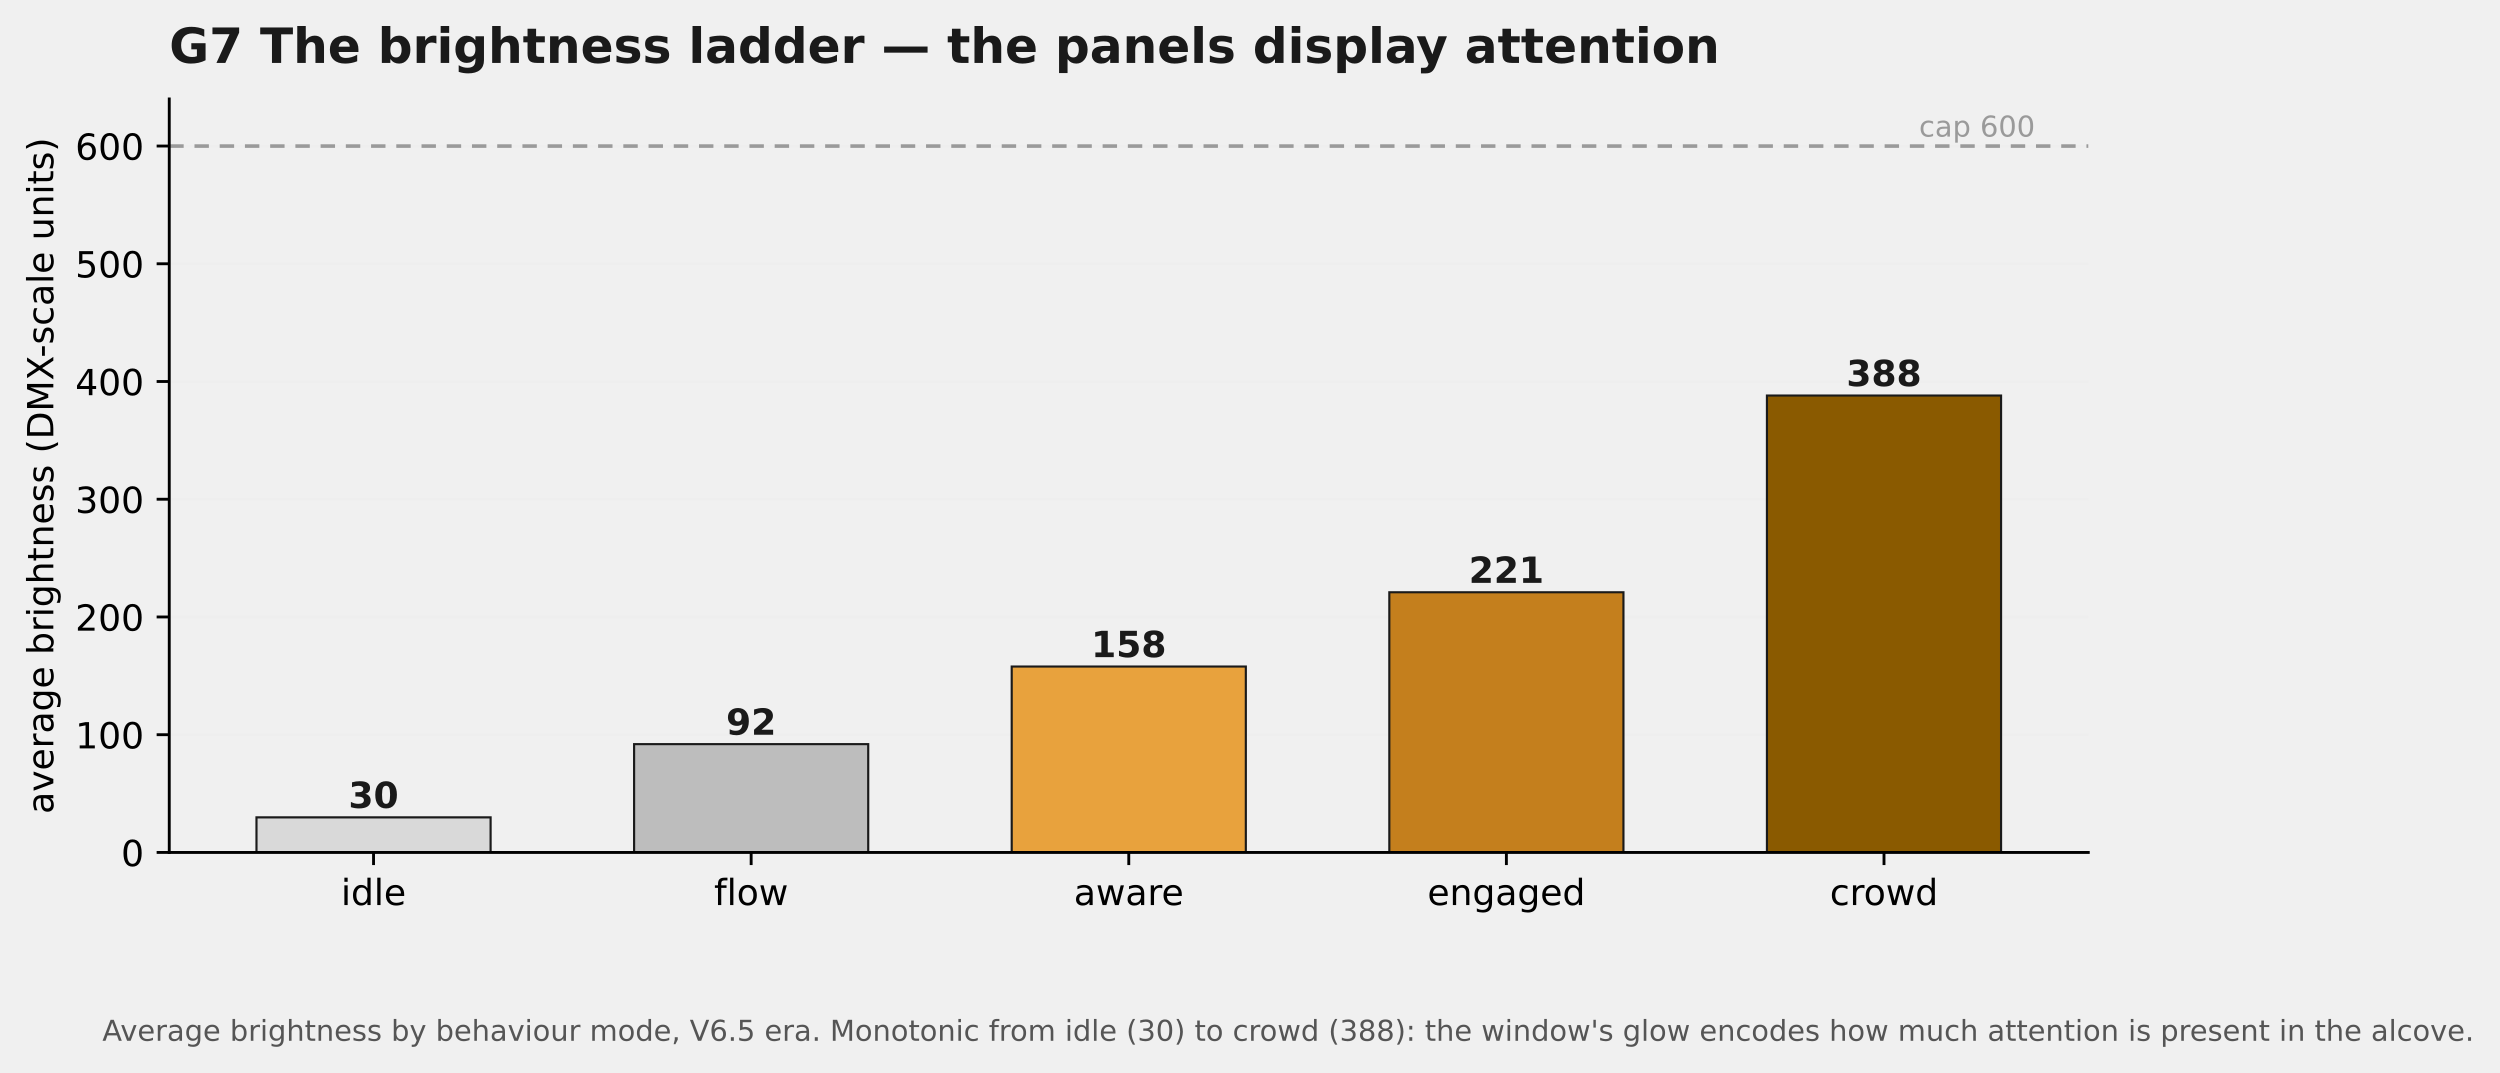
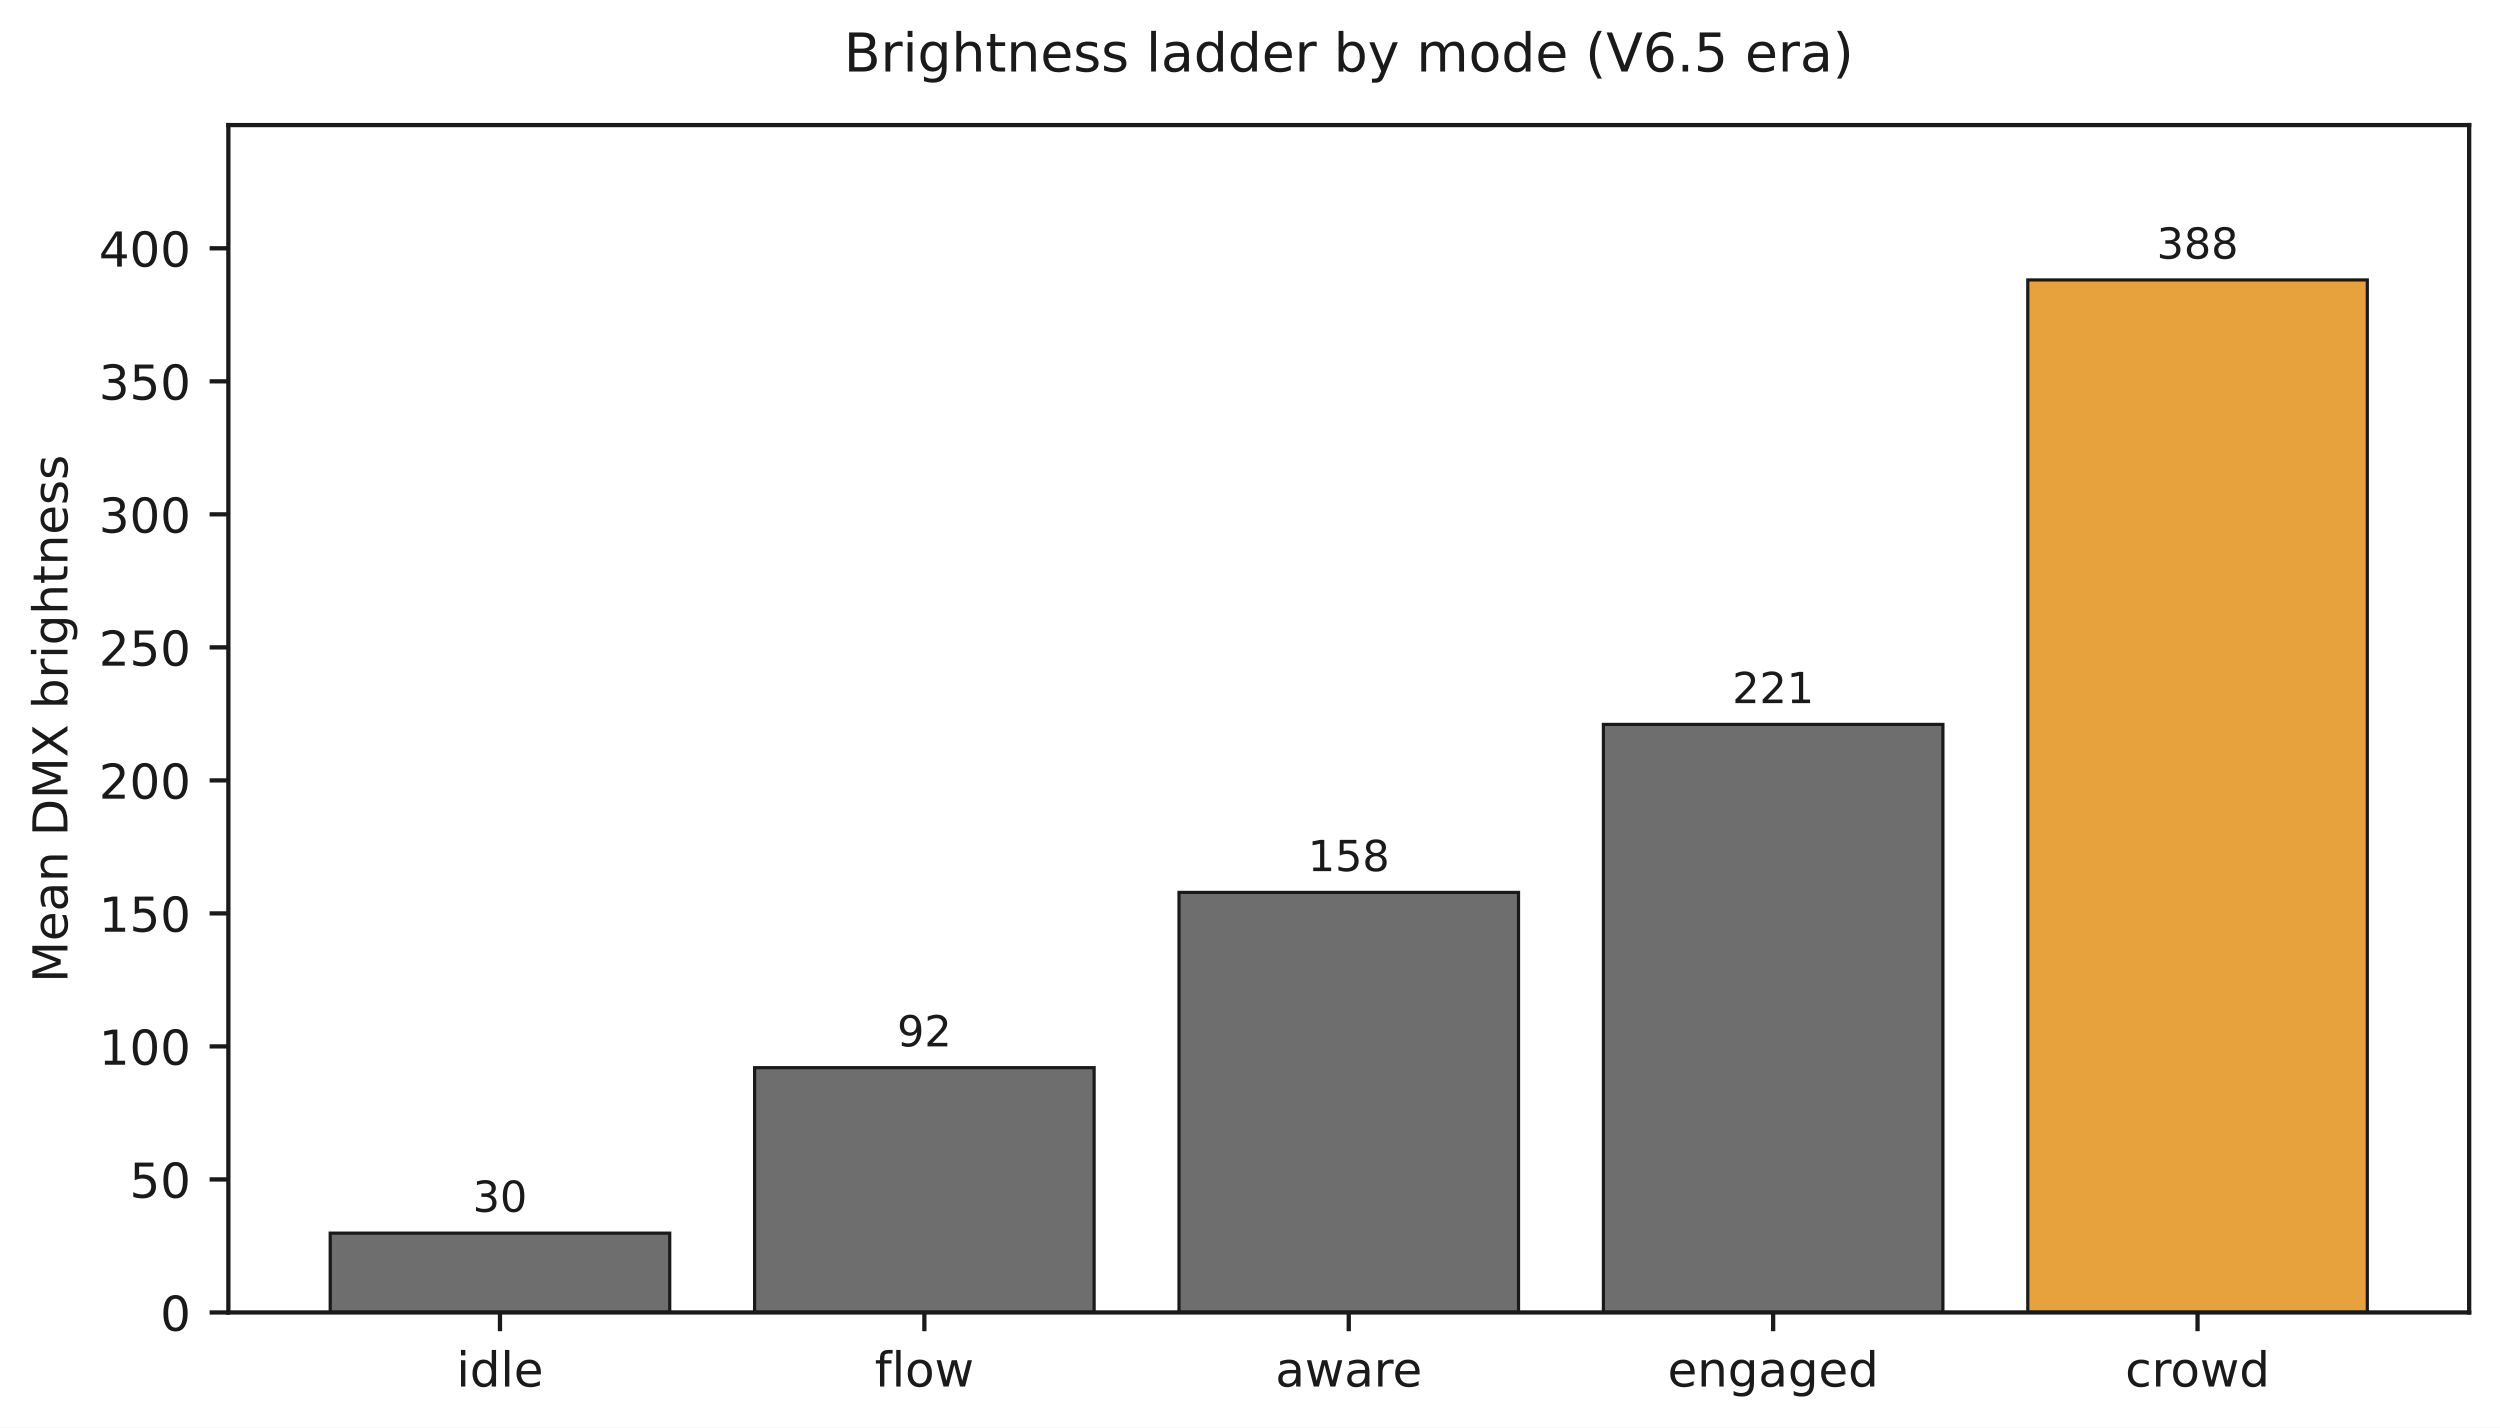
- <svg xmlns="http://www.w3.org/2000/svg" xmlns:xlink="http://www.w3.org/1999/xlink" width="693.723pt" height="297.682pt" viewBox="0 0 693.723 297.682" version="1.1">
+ <svg xmlns="http://www.w3.org/2000/svg" xmlns:xlink="http://www.w3.org/1999/xlink" width="466.909pt" height="266.589pt" viewBox="0 0 466.909 266.589" version="1.1">
  <defs>
    <style type="text/css">*{stroke-linejoin: round; stroke-linecap: butt}</style>
  </defs>
  <g id="figure_1">
    <g id="patch_1">
-       <path d="M 0 297.682  L 693.723 297.682  L 693.723 0  L 0 0  L 0 297.682  z " style="fill: none" />
+       <path d="M 0 266.589  L 466.909 266.589  L 466.909 0  L 0 0  z " style="fill: #ffffff" />
    </g>
    <g id="axes_1">
      <g id="patch_2">
-         <path d="M 46.966 236.546  L 579.478 236.546  L 579.478 27.458  L 46.966 27.458  L 46.966 236.546  z " style="fill: none" />
+         <path d="M 42.649 245.118  L 461.149 245.118  L 461.149 23.358  L 42.649 23.358  z " style="fill: #ffffff" />
+       </g>
+       <g id="patch_3">
+         <path d="M 61.672 245.118  L 125.081 245.118  L 125.081 230.299  L 61.672 230.299  z " clip-path="url(#p300322589b)" style="fill: #6e6e6e; stroke: #1a1a1a; stroke-width: 0.6; stroke-linejoin: miter" />
+       </g>
+       <g id="patch_4">
+         <path d="M 140.933 245.118  L 204.342 245.118  L 204.342 199.403  L 140.933 199.403  z " clip-path="url(#p300322589b)" style="fill: #6e6e6e; stroke: #1a1a1a; stroke-width: 0.6; stroke-linejoin: miter" />
+       </g>
+       <g id="patch_5">
+         <path d="M 220.195 245.118  L 283.604 245.118  L 283.604 166.666  L 220.195 166.666  z " clip-path="url(#p300322589b)" style="fill: #6e6e6e; stroke: #1a1a1a; stroke-width: 0.6; stroke-linejoin: miter" />
+       </g>
+       <g id="patch_6">
+         <path d="M 299.456 245.118  L 362.865 245.118  L 362.865 135.292  L 299.456 135.292  z " clip-path="url(#p300322589b)" style="fill: #6e6e6e; stroke: #1a1a1a; stroke-width: 0.6; stroke-linejoin: miter" />
+       </g>
+       <g id="patch_7">
+         <path d="M 378.717 245.118  L 442.126 245.118  L 442.126 52.284  L 378.717 52.284  z " clip-path="url(#p300322589b)" style="fill: #e8a23d; stroke: #1a1a1a; stroke-width: 0.6; stroke-linejoin: miter" />
      </g>
      <g id="matplotlib.axis_1">
        <g id="xtick_1">
          <g id="line2d_1">
            <defs>
-               <path id="m81b0744a0f" d="M 0 0  L 0 3.5  " style="stroke: #000000; stroke-width: 0.8" />
+               <path id="m11f5ea734c" d="M 0 0  L 0 3.5  " style="stroke: #1a1a1a; stroke-width: 0.8" />
            </defs>
            <g>
-               <use xlink:href="#m81b0744a0f" x="103.654" y="236.546" style="stroke: #000000; stroke-width: 0.8" />
+               <use xlink:href="#m11f5ea734c" x="93.376" y="245.118" style="fill: #1a1a1a; stroke: #1a1a1a; stroke-width: 0.8" />
            </g>
          </g>
          <g id="text_1">
-             <text style="font: 10px 'DejaVu Sans'; text-anchor: middle" x="103.654" y="251.144" transform="rotate(-0 103.6537 251.1443)">idle</text>
+             <g style="fill: #1a1a1a" transform="translate(85.25032 258.957) scale(0.09 -0.09)">
+               <defs>
+                 <path id="DejaVuSans-69" d="M 603 3500  L 1178 3500  L 1178 0  L 603 0  L 603 3500  z M 603 4863  L 1178 4863  L 1178 4134  L 603 4134  L 603 4863  z " transform="scale(0.015625)" />
+                 <path id="DejaVuSans-64" d="M 2906 2969  L 2906 4863  L 3481 4863  L 3481 0  L 2906 0  L 2906 525  Q 2725 213 2448 61  Q 2172 -91 1784 -91  Q 1150 -91 751 415  Q 353 922 353 1747  Q 353 2572 751 3078  Q 1150 3584 1784 3584  Q 2172 3584 2448 3432  Q 2725 3281 2906 2969  z M 947 1747  Q 947 1113 1208 752  Q 1469 391 1925 391  Q 2381 391 2643 752  Q 2906 1113 2906 1747  Q 2906 2381 2643 2742  Q 2381 3103 1925 3103  Q 1469 3103 1208 2742  Q 947 2381 947 1747  z " transform="scale(0.015625)" />
+                 <path id="DejaVuSans-6c" d="M 603 4863  L 1178 4863  L 1178 0  L 603 0  L 603 4863  z " transform="scale(0.015625)" />
+                 <path id="DejaVuSans-65" d="M 3597 1894  L 3597 1613  L 953 1613  Q 991 1019 1311 708  Q 1631 397 2203 397  Q 2534 397 2845 478  Q 3156 559 3463 722  L 3463 178  Q 3153 47 2828 -22  Q 2503 -91 2169 -91  Q 1331 -91 842 396  Q 353 884 353 1716  Q 353 2575 817 3079  Q 1281 3584 2069 3584  Q 2775 3584 3186 3129  Q 3597 2675 3597 1894  z M 3022 2063  Q 3016 2534 2758 2815  Q 2500 3097 2075 3097  Q 1594 3097 1305 2825  Q 1016 2553 972 2059  L 3022 2063  z " transform="scale(0.015625)" />
+               </defs>
+               <use xlink:href="#DejaVuSans-69" />
+               <use xlink:href="#DejaVuSans-64" x="27.783" />
+               <use xlink:href="#DejaVuSans-6c" x="91.26" />
+               <use xlink:href="#DejaVuSans-65" x="119.043" />
+             </g>
          </g>
        </g>
        <g id="xtick_2">
          <g id="line2d_2">
            <g>
-               <use xlink:href="#m81b0744a0f" x="208.438" y="236.546" style="stroke: #000000; stroke-width: 0.8" />
+               <use xlink:href="#m11f5ea734c" x="172.638" y="245.118" style="fill: #1a1a1a; stroke: #1a1a1a; stroke-width: 0.8" />
            </g>
          </g>
          <g id="text_2">
-             <text style="font: 10px 'DejaVu Sans'; text-anchor: middle" x="208.438" y="251.144" transform="rotate(-0 208.4377 251.1443)">flow</text>
+             <g style="fill: #1a1a1a" transform="translate(163.3698 258.957) scale(0.09 -0.09)">
+               <defs>
+                 <path id="DejaVuSans-66" d="M 2375 4863  L 2375 4384  L 1825 4384  Q 1516 4384 1395 4259  Q 1275 4134 1275 3809  L 1275 3500  L 2222 3500  L 2222 3053  L 1275 3053  L 1275 0  L 697 0  L 697 3053  L 147 3053  L 147 3500  L 697 3500  L 697 3744  Q 697 4328 969 4595  Q 1241 4863 1831 4863  L 2375 4863  z " transform="scale(0.015625)" />
+                 <path id="DejaVuSans-6f" d="M 1959 3097  Q 1497 3097 1228 2736  Q 959 2375 959 1747  Q 959 1119 1226 758  Q 1494 397 1959 397  Q 2419 397 2687 759  Q 2956 1122 2956 1747  Q 2956 2369 2687 2733  Q 2419 3097 1959 3097  z M 1959 3584  Q 2709 3584 3137 3096  Q 3566 2609 3566 1747  Q 3566 888 3137 398  Q 2709 -91 1959 -91  Q 1206 -91 779 398  Q 353 888 353 1747  Q 353 2609 779 3096  Q 1206 3584 1959 3584  z " transform="scale(0.015625)" />
+                 <path id="DejaVuSans-77" d="M 269 3500  L 844 3500  L 1563 769  L 2278 3500  L 2956 3500  L 3675 769  L 4391 3500  L 4966 3500  L 4050 0  L 3372 0  L 2619 2869  L 1863 0  L 1184 0  L 269 3500  z " transform="scale(0.015625)" />
+               </defs>
+               <use xlink:href="#DejaVuSans-66" />
+               <use xlink:href="#DejaVuSans-6c" x="35.205" />
+               <use xlink:href="#DejaVuSans-6f" x="62.988" />
+               <use xlink:href="#DejaVuSans-77" x="124.17" />
+             </g>
          </g>
        </g>
        <g id="xtick_3">
          <g id="line2d_3">
            <g>
-               <use xlink:href="#m81b0744a0f" x="313.222" y="236.546" style="stroke: #000000; stroke-width: 0.8" />
+               <use xlink:href="#m11f5ea734c" x="251.899" y="245.118" style="fill: #1a1a1a; stroke: #1a1a1a; stroke-width: 0.8" />
            </g>
          </g>
          <g id="text_3">
-             <text style="font: 10px 'DejaVu Sans'; text-anchor: middle" x="313.222" y="251.144" transform="rotate(-0 313.2216 251.1443)">aware</text>
+             <g style="fill: #1a1a1a" transform="translate(238.186 258.957) scale(0.09 -0.09)">
+               <defs>
+                 <path id="DejaVuSans-61" d="M 2194 1759  Q 1497 1759 1228 1600  Q 959 1441 959 1056  Q 959 750 1161 570  Q 1363 391 1709 391  Q 2188 391 2477 730  Q 2766 1069 2766 1631  L 2766 1759  L 2194 1759  z M 3341 1997  L 3341 0  L 2766 0  L 2766 531  Q 2569 213 2275 61  Q 1981 -91 1556 -91  Q 1019 -91 701 211  Q 384 513 384 1019  Q 384 1609 779 1909  Q 1175 2209 1959 2209  L 2766 2209  L 2766 2266  Q 2766 2663 2505 2880  Q 2244 3097 1772 3097  Q 1472 3097 1187 3025  Q 903 2953 641 2809  L 641 3341  Q 956 3463 1253 3523  Q 1550 3584 1831 3584  Q 2591 3584 2966 3190  Q 3341 2797 3341 1997  z " transform="scale(0.015625)" />
+                 <path id="DejaVuSans-72" d="M 2631 2963  Q 2534 3019 2420 3045  Q 2306 3072 2169 3072  Q 1681 3072 1420 2755  Q 1159 2438 1159 1844  L 1159 0  L 581 0  L 581 3500  L 1159 3500  L 1159 2956  Q 1341 3275 1631 3429  Q 1922 3584 2338 3584  Q 2397 3584 2469 3576  Q 2541 3569 2628 3553  L 2631 2963  z " transform="scale(0.015625)" />
+               </defs>
+               <use xlink:href="#DejaVuSans-61" />
+               <use xlink:href="#DejaVuSans-77" x="61.279" />
+               <use xlink:href="#DejaVuSans-61" x="143.066" />
+               <use xlink:href="#DejaVuSans-72" x="204.346" />
+               <use xlink:href="#DejaVuSans-65" x="243.209" />
+             </g>
          </g>
        </g>
        <g id="xtick_4">
          <g id="line2d_4">
            <g>
-               <use xlink:href="#m81b0744a0f" x="418.006" y="236.546" style="stroke: #000000; stroke-width: 0.8" />
+               <use xlink:href="#m11f5ea734c" x="331.16" y="245.118" style="fill: #1a1a1a; stroke: #1a1a1a; stroke-width: 0.8" />
            </g>
          </g>
          <g id="text_4">
-             <text style="font: 10px 'DejaVu Sans'; text-anchor: middle" x="418.006" y="251.144" transform="rotate(-0 418.0056 251.1443)">engaged</text>
+             <g style="fill: #1a1a1a" transform="translate(311.4427 258.957) scale(0.09 -0.09)">
+               <defs>
+                 <path id="DejaVuSans-6e" d="M 3513 2113  L 3513 0  L 2938 0  L 2938 2094  Q 2938 2591 2744 2837  Q 2550 3084 2163 3084  Q 1697 3084 1428 2787  Q 1159 2491 1159 1978  L 1159 0  L 581 0  L 581 3500  L 1159 3500  L 1159 2956  Q 1366 3272 1645 3428  Q 1925 3584 2291 3584  Q 2894 3584 3203 3211  Q 3513 2838 3513 2113  z " transform="scale(0.015625)" />
+                 <path id="DejaVuSans-67" d="M 2906 1791  Q 2906 2416 2648 2759  Q 2391 3103 1925 3103  Q 1463 3103 1205 2759  Q 947 2416 947 1791  Q 947 1169 1205 825  Q 1463 481 1925 481  Q 2391 481 2648 825  Q 2906 1169 2906 1791  z M 3481 434  Q 3481 -459 3084 -895  Q 2688 -1331 1869 -1331  Q 1566 -1331 1297 -1286  Q 1028 -1241 775 -1147  L 775 -588  Q 1028 -725 1275 -790  Q 1522 -856 1778 -856  Q 2344 -856 2625 -561  Q 2906 -266 2906 331  L 2906 616  Q 2728 306 2450 153  Q 2172 0 1784 0  Q 1141 0 747 490  Q 353 981 353 1791  Q 353 2603 747 3093  Q 1141 3584 1784 3584  Q 2172 3584 2450 3431  Q 2728 3278 2906 2969  L 2906 3500  L 3481 3500  L 3481 434  z " transform="scale(0.015625)" />
+               </defs>
+               <use xlink:href="#DejaVuSans-65" />
+               <use xlink:href="#DejaVuSans-6e" x="61.523" />
+               <use xlink:href="#DejaVuSans-67" x="124.902" />
+               <use xlink:href="#DejaVuSans-61" x="188.379" />
+               <use xlink:href="#DejaVuSans-67" x="249.658" />
+               <use xlink:href="#DejaVuSans-65" x="313.135" />
+               <use xlink:href="#DejaVuSans-64" x="374.658" />
+             </g>
          </g>
        </g>
        <g id="xtick_5">
          <g id="line2d_5">
            <g>
-               <use xlink:href="#m81b0744a0f" x="522.79" y="236.546" style="stroke: #000000; stroke-width: 0.8" />
+               <use xlink:href="#m11f5ea734c" x="410.422" y="245.118" style="fill: #1a1a1a; stroke: #1a1a1a; stroke-width: 0.8" />
            </g>
          </g>
          <g id="text_5">
-             <text style="font: 10px 'DejaVu Sans'; text-anchor: middle" x="522.79" y="251.144" transform="rotate(-0 522.7895 251.1443)">crowd</text>
+             <g style="fill: #1a1a1a" transform="translate(396.9084 258.957) scale(0.09 -0.09)">
+               <defs>
+                 <path id="DejaVuSans-63" d="M 3122 3366  L 3122 2828  Q 2878 2963 2633 3030  Q 2388 3097 2138 3097  Q 1578 3097 1268 2742  Q 959 2388 959 1747  Q 959 1106 1268 751  Q 1578 397 2138 397  Q 2388 397 2633 464  Q 2878 531 3122 666  L 3122 134  Q 2881 22 2623 -34  Q 2366 -91 2075 -91  Q 1284 -91 818 406  Q 353 903 353 1747  Q 353 2603 823 3093  Q 1294 3584 2113 3584  Q 2378 3584 2631 3529  Q 2884 3475 3122 3366  z " transform="scale(0.015625)" />
+               </defs>
+               <use xlink:href="#DejaVuSans-63" />
+               <use xlink:href="#DejaVuSans-72" x="54.98" />
+               <use xlink:href="#DejaVuSans-6f" x="93.844" />
+               <use xlink:href="#DejaVuSans-77" x="155.025" />
+               <use xlink:href="#DejaVuSans-64" x="236.812" />
+             </g>
          </g>
        </g>
      </g>
      <g id="matplotlib.axis_2">
        <g id="ytick_1">
          <g id="line2d_6">
-             <path d="M 46.966 236.546  L 579.478 236.546  " clip-path="url(#pdf7dbdd299)" style="fill: none; stroke: #eeeeee; stroke-width: 0.7; stroke-linecap: square" />
-           </g>
+             <defs>
+               <path id="m7106bb26c7" d="M 0 0  L -3.5 0  " style="stroke: #1a1a1a; stroke-width: 0.8" />
+             </defs>
+             <g>
+               <use xlink:href="#m7106bb26c7" x="42.649" y="245.118" style="fill: #1a1a1a; stroke: #1a1a1a; stroke-width: 0.8" />
+             </g>
+           </g>
+           <g id="text_6">
+             <g style="fill: #1a1a1a" transform="translate(29.92281 248.5377) scale(0.09 -0.09)">
+               <defs>
+                 <path id="DejaVuSans-30" d="M 2034 4250  Q 1547 4250 1301 3770  Q 1056 3291 1056 2328  Q 1056 1369 1301 889  Q 1547 409 2034 409  Q 2525 409 2770 889  Q 3016 1369 3016 2328  Q 3016 3291 2770 3770  Q 2525 4250 2034 4250  z M 2034 4750  Q 2819 4750 3233 4129  Q 3647 3509 3647 2328  Q 3647 1150 3233 529  Q 2819 -91 2034 -91  Q 1250 -91 836 529  Q 422 1150 422 2328  Q 422 3509 836 4129  Q 1250 4750 2034 4750  z " transform="scale(0.015625)" />
+               </defs>
+               <use xlink:href="#DejaVuSans-30" />
+             </g>
+           </g>
+         </g>
+         <g id="ytick_2">
          <g id="line2d_7">
+             <g>
+               <use xlink:href="#m7106bb26c7" x="42.649" y="220.275" style="fill: #1a1a1a; stroke: #1a1a1a; stroke-width: 0.8" />
+             </g>
+           </g>
+           <g id="text_7">
+             <g style="fill: #1a1a1a" transform="translate(24.19656 223.6947) scale(0.09 -0.09)">
+               <defs>
+                 <path id="DejaVuSans-35" d="M 691 4666  L 3169 4666  L 3169 4134  L 1269 4134  L 1269 2991  Q 1406 3038 1543 3061  Q 1681 3084 1819 3084  Q 2600 3084 3056 2656  Q 3513 2228 3513 1497  Q 3513 744 3044 326  Q 2575 -91 1722 -91  Q 1428 -91 1123 -41  Q 819 9 494 109  L 494 744  Q 775 591 1075 516  Q 1375 441 1709 441  Q 2250 441 2565 725  Q 2881 1009 2881 1497  Q 2881 1984 2565 2268  Q 2250 2553 1709 2553  Q 1456 2553 1204 2497  Q 953 2441 691 2322  L 691 4666  z " transform="scale(0.015625)" />
+               </defs>
+               <use xlink:href="#DejaVuSans-35" />
+               <use xlink:href="#DejaVuSans-30" x="63.623" />
+             </g>
+           </g>
+         </g>
+         <g id="ytick_3">
+           <g id="line2d_8">
+             <g>
+               <use xlink:href="#m7106bb26c7" x="42.649" y="195.432" style="fill: #1a1a1a; stroke: #1a1a1a; stroke-width: 0.8" />
+             </g>
+           </g>
+           <g id="text_8">
+             <g style="fill: #1a1a1a" transform="translate(18.47031 198.8517) scale(0.09 -0.09)">
+               <defs>
+                 <path id="DejaVuSans-31" d="M 794 531  L 1825 531  L 1825 4091  L 703 3866  L 703 4441  L 1819 4666  L 2450 4666  L 2450 531  L 3481 531  L 3481 0  L 794 0  L 794 531  z " transform="scale(0.015625)" />
+               </defs>
+               <use xlink:href="#DejaVuSans-31" />
+               <use xlink:href="#DejaVuSans-30" x="63.623" />
+               <use xlink:href="#DejaVuSans-30" x="127.246" />
+             </g>
+           </g>
+         </g>
+         <g id="ytick_4">
+           <g id="line2d_9">
+             <g>
+               <use xlink:href="#m7106bb26c7" x="42.649" y="170.589" style="fill: #1a1a1a; stroke: #1a1a1a; stroke-width: 0.8" />
+             </g>
+           </g>
+           <g id="text_9">
+             <g style="fill: #1a1a1a" transform="translate(18.47031 174.0087) scale(0.09 -0.09)">
+               <use xlink:href="#DejaVuSans-31" />
+               <use xlink:href="#DejaVuSans-35" x="63.623" />
+               <use xlink:href="#DejaVuSans-30" x="127.246" />
+             </g>
+           </g>
+         </g>
+         <g id="ytick_5">
+           <g id="line2d_10">
+             <g>
+               <use xlink:href="#m7106bb26c7" x="42.649" y="145.746" style="fill: #1a1a1a; stroke: #1a1a1a; stroke-width: 0.8" />
+             </g>
+           </g>
+           <g id="text_10">
+             <g style="fill: #1a1a1a" transform="translate(18.47031 149.1657) scale(0.09 -0.09)">
+               <defs>
+                 <path id="DejaVuSans-32" d="M 1228 531  L 3431 531  L 3431 0  L 469 0  L 469 531  Q 828 903 1448 1529  Q 2069 2156 2228 2338  Q 2531 2678 2651 2914  Q 2772 3150 2772 3378  Q 2772 3750 2511 3984  Q 2250 4219 1831 4219  Q 1534 4219 1204 4116  Q 875 4013 500 3803  L 500 4441  Q 881 4594 1212 4672  Q 1544 4750 1819 4750  Q 2544 4750 2975 4387  Q 3406 4025 3406 3419  Q 3406 3131 3298 2873  Q 3191 2616 2906 2266  Q 2828 2175 2409 1742  Q 1991 1309 1228 531  z " transform="scale(0.015625)" />
+               </defs>
+               <use xlink:href="#DejaVuSans-32" />
+               <use xlink:href="#DejaVuSans-30" x="63.623" />
+               <use xlink:href="#DejaVuSans-30" x="127.246" />
+             </g>
+           </g>
+         </g>
+         <g id="ytick_6">
+           <g id="line2d_11">
+             <g>
+               <use xlink:href="#m7106bb26c7" x="42.649" y="120.903" style="fill: #1a1a1a; stroke: #1a1a1a; stroke-width: 0.8" />
+             </g>
+           </g>
+           <g id="text_11">
+             <g style="fill: #1a1a1a" transform="translate(18.47031 124.3227) scale(0.09 -0.09)">
+               <use xlink:href="#DejaVuSans-32" />
+               <use xlink:href="#DejaVuSans-35" x="63.623" />
+               <use xlink:href="#DejaVuSans-30" x="127.246" />
+             </g>
+           </g>
+         </g>
+         <g id="ytick_7">
+           <g id="line2d_12">
+             <g>
+               <use xlink:href="#m7106bb26c7" x="42.649" y="96.06" style="fill: #1a1a1a; stroke: #1a1a1a; stroke-width: 0.8" />
+             </g>
+           </g>
+           <g id="text_12">
+             <g style="fill: #1a1a1a" transform="translate(18.47031 99.4797) scale(0.09 -0.09)">
+               <defs>
+                 <path id="DejaVuSans-33" d="M 2597 2516  Q 3050 2419 3304 2112  Q 3559 1806 3559 1356  Q 3559 666 3084 287  Q 2609 -91 1734 -91  Q 1441 -91 1130 -33  Q 819 25 488 141  L 488 750  Q 750 597 1062 519  Q 1375 441 1716 441  Q 2309 441 2620 675  Q 2931 909 2931 1356  Q 2931 1769 2642 2001  Q 2353 2234 1838 2234  L 1294 2234  L 1294 2753  L 1863 2753  Q 2328 2753 2575 2939  Q 2822 3125 2822 3475  Q 2822 3834 2567 4026  Q 2313 4219 1838 4219  Q 1578 4219 1281 4162  Q 984 4106 628 3988  L 628 4550  Q 988 4650 1302 4700  Q 1616 4750 1894 4750  Q 2613 4750 3031 4423  Q 3450 4097 3450 3541  Q 3450 3153 3228 2886  Q 3006 2619 2597 2516  z " transform="scale(0.015625)" />
+               </defs>
+               <use xlink:href="#DejaVuSans-33" />
+               <use xlink:href="#DejaVuSans-30" x="63.623" />
+               <use xlink:href="#DejaVuSans-30" x="127.246" />
+             </g>
+           </g>
+         </g>
+         <g id="ytick_8">
+           <g id="line2d_13">
+             <g>
+               <use xlink:href="#m7106bb26c7" x="42.649" y="71.217" style="fill: #1a1a1a; stroke: #1a1a1a; stroke-width: 0.8" />
+             </g>
+           </g>
+           <g id="text_13">
+             <g style="fill: #1a1a1a" transform="translate(18.47031 74.63669) scale(0.09 -0.09)">
+               <use xlink:href="#DejaVuSans-33" />
+               <use xlink:href="#DejaVuSans-35" x="63.623" />
+               <use xlink:href="#DejaVuSans-30" x="127.246" />
+             </g>
+           </g>
+         </g>
+         <g id="ytick_9">
+           <g id="line2d_14">
+             <g>
+               <use xlink:href="#m7106bb26c7" x="42.649" y="46.374" style="fill: #1a1a1a; stroke: #1a1a1a; stroke-width: 0.8" />
+             </g>
+           </g>
+           <g id="text_14">
+             <g style="fill: #1a1a1a" transform="translate(18.47031 49.79368) scale(0.09 -0.09)">
+               <defs>
+                 <path id="DejaVuSans-34" d="M 2419 4116  L 825 1625  L 2419 1625  L 2419 4116  z M 2253 4666  L 3047 4666  L 3047 1625  L 3713 1625  L 3713 1100  L 3047 1100  L 3047 0  L 2419 0  L 2419 1100  L 313 1100  L 313 1709  L 2253 4666  z " transform="scale(0.015625)" />
+               </defs>
+               <use xlink:href="#DejaVuSans-34" />
+               <use xlink:href="#DejaVuSans-30" x="63.623" />
+               <use xlink:href="#DejaVuSans-30" x="127.246" />
+             </g>
+           </g>
+         </g>
+         <g id="text_15">
+           <g style="fill: #1a1a1a" transform="translate(12.59859 183.5289) rotate(-90) scale(0.09 -0.09)">
            <defs>
-               <path id="m03e4881cfb" d="M 0 0  L -3.5 0  " style="stroke: #000000; stroke-width: 0.8" />
+               <path id="DejaVuSans-4d" d="M 628 4666  L 1569 4666  L 2759 1491  L 3956 4666  L 4897 4666  L 4897 0  L 4281 0  L 4281 4097  L 3078 897  L 2444 897  L 1241 4097  L 1241 0  L 628 0  L 628 4666  z " transform="scale(0.015625)" />
+               <path id="DejaVuSans-20" transform="scale(0.015625)" />
+               <path id="DejaVuSans-44" d="M 1259 4147  L 1259 519  L 2022 519  Q 2988 519 3436 956  Q 3884 1394 3884 2338  Q 3884 3275 3436 3711  Q 2988 4147 2022 4147  L 1259 4147  z M 628 4666  L 1925 4666  Q 3281 4666 3915 4102  Q 4550 3538 4550 2338  Q 4550 1131 3912 565  Q 3275 0 1925 0  L 628 0  L 628 4666  z " transform="scale(0.015625)" />
+               <path id="DejaVuSans-58" d="M 403 4666  L 1081 4666  L 2241 2931  L 3406 4666  L 4084 4666  L 2584 2425  L 4184 0  L 3506 0  L 2194 1984  L 872 0  L 191 0  L 1856 2491  L 403 4666  z " transform="scale(0.015625)" />
+               <path id="DejaVuSans-62" d="M 3116 1747  Q 3116 2381 2855 2742  Q 2594 3103 2138 3103  Q 1681 3103 1420 2742  Q 1159 2381 1159 1747  Q 1159 1113 1420 752  Q 1681 391 2138 391  Q 2594 391 2855 752  Q 3116 1113 3116 1747  z M 1159 2969  Q 1341 3281 1617 3432  Q 1894 3584 2278 3584  Q 2916 3584 3314 3078  Q 3713 2572 3713 1747  Q 3713 922 3314 415  Q 2916 -91 2278 -91  Q 1894 -91 1617 61  Q 1341 213 1159 525  L 1159 0  L 581 0  L 581 4863  L 1159 4863  L 1159 2969  z " transform="scale(0.015625)" />
+               <path id="DejaVuSans-68" d="M 3513 2113  L 3513 0  L 2938 0  L 2938 2094  Q 2938 2591 2744 2837  Q 2550 3084 2163 3084  Q 1697 3084 1428 2787  Q 1159 2491 1159 1978  L 1159 0  L 581 0  L 581 4863  L 1159 4863  L 1159 2956  Q 1366 3272 1645 3428  Q 1925 3584 2291 3584  Q 2894 3584 3203 3211  Q 3513 2838 3513 2113  z " transform="scale(0.015625)" />
+               <path id="DejaVuSans-74" d="M 1172 4494  L 1172 3500  L 2356 3500  L 2356 3053  L 1172 3053  L 1172 1153  Q 1172 725 1289 603  Q 1406 481 1766 481  L 2356 481  L 2356 0  L 1766 0  Q 1100 0 847 248  Q 594 497 594 1153  L 594 3053  L 172 3053  L 172 3500  L 594 3500  L 594 4494  L 1172 4494  z " transform="scale(0.015625)" />
+               <path id="DejaVuSans-73" d="M 2834 3397  L 2834 2853  Q 2591 2978 2328 3040  Q 2066 3103 1784 3103  Q 1356 3103 1142 2972  Q 928 2841 928 2578  Q 928 2378 1081 2264  Q 1234 2150 1697 2047  L 1894 2003  Q 2506 1872 2764 1633  Q 3022 1394 3022 966  Q 3022 478 2636 193  Q 2250 -91 1575 -91  Q 1294 -91 989 -36  Q 684 19 347 128  L 347 722  Q 666 556 975 473  Q 1284 391 1588 391  Q 1994 391 2212 530  Q 2431 669 2431 922  Q 2431 1156 2273 1281  Q 2116 1406 1581 1522  L 1381 1569  Q 847 1681 609 1914  Q 372 2147 372 2553  Q 372 3047 722 3315  Q 1072 3584 1716 3584  Q 2034 3584 2315 3537  Q 2597 3491 2834 3397  z " transform="scale(0.015625)" />
            </defs>
-             <g>
-               <use xlink:href="#m03e4881cfb" x="46.966" y="236.546" style="stroke: #000000; stroke-width: 0.8" />
-             </g>
-           </g>
-           <g id="text_6">
-             <text style="font: 10px 'DejaVu Sans'; text-anchor: end" x="39.966" y="240.345" transform="rotate(-0 39.96563 240.3451)">0</text>
-           </g>
-         </g>
-         <g id="ytick_2">
-           <g id="line2d_8">
-             <path d="M 46.966 203.876  L 579.478 203.876  " clip-path="url(#pdf7dbdd299)" style="fill: none; stroke: #eeeeee; stroke-width: 0.7; stroke-linecap: square" />
-           </g>
-           <g id="line2d_9">
-             <g>
-               <use xlink:href="#m03e4881cfb" x="46.966" y="203.876" style="stroke: #000000; stroke-width: 0.8" />
-             </g>
-           </g>
-           <g id="text_7">
-             <text style="font: 10px 'DejaVu Sans'; text-anchor: end" x="39.966" y="207.675" transform="rotate(-0 39.96563 207.6751)">100</text>
-           </g>
-         </g>
-         <g id="ytick_3">
-           <g id="line2d_10">
-             <path d="M 46.966 171.206  L 579.478 171.206  " clip-path="url(#pdf7dbdd299)" style="fill: none; stroke: #eeeeee; stroke-width: 0.7; stroke-linecap: square" />
-           </g>
-           <g id="line2d_11">
-             <g>
-               <use xlink:href="#m03e4881cfb" x="46.966" y="171.206" style="stroke: #000000; stroke-width: 0.8" />
-             </g>
-           </g>
-           <g id="text_8">
-             <text style="font: 10px 'DejaVu Sans'; text-anchor: end" x="39.966" y="175.005" transform="rotate(-0 39.96563 175.0051)">200</text>
-           </g>
-         </g>
-         <g id="ytick_4">
-           <g id="line2d_12">
-             <path d="M 46.966 138.536  L 579.478 138.536  " clip-path="url(#pdf7dbdd299)" style="fill: none; stroke: #eeeeee; stroke-width: 0.7; stroke-linecap: square" />
-           </g>
-           <g id="line2d_13">
-             <g>
-               <use xlink:href="#m03e4881cfb" x="46.966" y="138.536" style="stroke: #000000; stroke-width: 0.8" />
-             </g>
-           </g>
-           <g id="text_9">
-             <text style="font: 10px 'DejaVu Sans'; text-anchor: end" x="39.966" y="142.335" transform="rotate(-0 39.96563 142.3351)">300</text>
-           </g>
-         </g>
-         <g id="ytick_5">
-           <g id="line2d_14">
-             <path d="M 46.966 105.866  L 579.478 105.866  " clip-path="url(#pdf7dbdd299)" style="fill: none; stroke: #eeeeee; stroke-width: 0.7; stroke-linecap: square" />
-           </g>
-           <g id="line2d_15">
-             <g>
-               <use xlink:href="#m03e4881cfb" x="46.966" y="105.866" style="stroke: #000000; stroke-width: 0.8" />
-             </g>
-           </g>
-           <g id="text_10">
-             <text style="font: 10px 'DejaVu Sans'; text-anchor: end" x="39.966" y="109.665" transform="rotate(-0 39.96563 109.6651)">400</text>
-           </g>
-         </g>
-         <g id="ytick_6">
-           <g id="line2d_16">
-             <path d="M 46.966 73.196  L 579.478 73.196  " clip-path="url(#pdf7dbdd299)" style="fill: none; stroke: #eeeeee; stroke-width: 0.7; stroke-linecap: square" />
-           </g>
-           <g id="line2d_17">
-             <g>
-               <use xlink:href="#m03e4881cfb" x="46.966" y="73.196" style="stroke: #000000; stroke-width: 0.8" />
-             </g>
-           </g>
-           <g id="text_11">
-             <text style="font: 10px 'DejaVu Sans'; text-anchor: end" x="39.966" y="76.995" transform="rotate(-0 39.96563 76.99511)">500</text>
-           </g>
-         </g>
-         <g id="ytick_7">
-           <g id="line2d_18">
-             <path d="M 46.966 40.526  L 579.478 40.526  " clip-path="url(#pdf7dbdd299)" style="fill: none; stroke: #eeeeee; stroke-width: 0.7; stroke-linecap: square" />
-           </g>
-           <g id="line2d_19">
-             <g>
-               <use xlink:href="#m03e4881cfb" x="46.966" y="40.526" style="stroke: #000000; stroke-width: 0.8" />
-             </g>
-           </g>
-           <g id="text_12">
-             <text style="font: 10px 'DejaVu Sans'; text-anchor: end" x="39.966" y="44.325" transform="rotate(-0 39.96563 44.32511)">600</text>
-           </g>
-         </g>
-         <g id="text_13">
-           <text style="font: 10px 'DejaVu Sans'; text-anchor: middle" x="14.798" y="132.002" transform="rotate(-90 14.79844 132.0019)">average brightness (DMX-scale units)</text>
-         </g>
-       </g>
-       <g id="patch_3">
-         <path d="M 71.171 236.546  L 136.137 236.546  L 136.137 226.81  L 71.171 226.81  z " clip-path="url(#pdf7dbdd299)" style="fill: #d9d9d9; stroke: #1a1a1a; stroke-width: 0.6; stroke-linejoin: miter" />
-       </g>
-       <g id="patch_4">
-         <path d="M 175.955 236.546  L 240.921 236.546  L 240.921 206.489  L 175.955 206.489  z " clip-path="url(#pdf7dbdd299)" style="fill: #bdbdbd; stroke: #1a1a1a; stroke-width: 0.6; stroke-linejoin: miter" />
-       </g>
-       <g id="patch_5">
-         <path d="M 280.739 236.546  L 345.705 236.546  L 345.705 184.96  L 280.739 184.96  z " clip-path="url(#pdf7dbdd299)" style="fill: #e8a23d; stroke: #1a1a1a; stroke-width: 0.6; stroke-linejoin: miter" />
-       </g>
-       <g id="patch_6">
-         <path d="M 385.523 236.546  L 450.489 236.546  L 450.489 164.345  L 385.523 164.345  z " clip-path="url(#pdf7dbdd299)" style="fill: #c47f1d; stroke: #1a1a1a; stroke-width: 0.6; stroke-linejoin: miter" />
-       </g>
-       <g id="patch_7">
-         <path d="M 490.306 236.546  L 555.273 236.546  L 555.273 109.754  L 490.306 109.754  z " clip-path="url(#pdf7dbdd299)" style="fill: #8a5a00; stroke: #1a1a1a; stroke-width: 0.6; stroke-linejoin: miter" />
-       </g>
-       <g id="line2d_20">
-         <path d="M 46.966 40.526  L 579.478 40.526  " clip-path="url(#pdf7dbdd299)" style="fill: none; stroke-dasharray: 4,3; stroke-dashoffset: 0; stroke: #9a9a9a" />
+             <use xlink:href="#DejaVuSans-4d" />
+             <use xlink:href="#DejaVuSans-65" x="86.279" />
+             <use xlink:href="#DejaVuSans-61" x="147.803" />
+             <use xlink:href="#DejaVuSans-6e" x="209.082" />
+             <use xlink:href="#DejaVuSans-20" x="272.461" />
+             <use xlink:href="#DejaVuSans-44" x="304.248" />
+             <use xlink:href="#DejaVuSans-4d" x="381.25" />
+             <use xlink:href="#DejaVuSans-58" x="467.529" />
+             <use xlink:href="#DejaVuSans-20" x="536.035" />
+             <use xlink:href="#DejaVuSans-62" x="567.822" />
+             <use xlink:href="#DejaVuSans-72" x="631.299" />
+             <use xlink:href="#DejaVuSans-69" x="672.412" />
+             <use xlink:href="#DejaVuSans-67" x="700.195" />
+             <use xlink:href="#DejaVuSans-68" x="763.672" />
+             <use xlink:href="#DejaVuSans-74" x="827.051" />
+             <use xlink:href="#DejaVuSans-6e" x="866.26" />
+             <use xlink:href="#DejaVuSans-65" x="929.639" />
+             <use xlink:href="#DejaVuSans-73" x="991.162" />
+             <use xlink:href="#DejaVuSans-73" x="1043.262" />
+           </g>
+         </g>
      </g>
      <g id="patch_8">
-         <path d="M 46.966 236.546  L 46.966 27.458  " style="fill: none; stroke: #000000; stroke-width: 0.8; stroke-linejoin: miter; stroke-linecap: square" />
+         <path d="M 42.649 245.118  L 42.649 23.358  " style="fill: none; stroke: #1a1a1a; stroke-width: 0.8; stroke-linejoin: miter; stroke-linecap: square" />
      </g>
      <g id="patch_9">
-         <path d="M 46.966 236.546  L 579.478 236.546  " style="fill: none; stroke: #000000; stroke-width: 0.8; stroke-linejoin: miter; stroke-linecap: square" />
-       </g>
-       <g id="text_14">
-         <text style="fill: #1a1a1a; font: 700 10px 'DejaVu Sans'; text-anchor: middle" x="103.654" y="224.197" transform="rotate(-0 103.6537 224.1966)">30</text>
-       </g>
-       <g id="text_15">
-         <text style="fill: #1a1a1a; font: 700 10px 'DejaVu Sans'; text-anchor: middle" x="208.438" y="203.876" transform="rotate(-0 208.4377 203.8759)">92</text>
+         <path d="M 461.149 245.118  L 461.149 23.358  " style="fill: none; stroke: #1a1a1a; stroke-width: 0.8; stroke-linejoin: miter; stroke-linecap: square" />
+       </g>
+       <g id="patch_10">
+         <path d="M 42.649 245.118  L 461.149 245.118  " style="fill: none; stroke: #1a1a1a; stroke-width: 0.8; stroke-linejoin: miter; stroke-linecap: square" />
+       </g>
+       <g id="patch_11">
+         <path d="M 42.649 23.358  L 461.149 23.358  " style="fill: none; stroke: #1a1a1a; stroke-width: 0.8; stroke-linejoin: miter; stroke-linecap: square" />
      </g>
      <g id="text_16">
-         <text style="fill: #1a1a1a; font: 700 10px 'DejaVu Sans'; text-anchor: middle" x="313.222" y="182.346" transform="rotate(-0 313.2216 182.3464)">158</text>
+         <g style="fill: #1a1a1a" transform="translate(88.28633 226.3238) scale(0.08 -0.08)">
+           <use xlink:href="#DejaVuSans-33" />
+           <use xlink:href="#DejaVuSans-30" x="63.623" />
+         </g>
      </g>
      <g id="text_17">
-         <text style="fill: #1a1a1a; font: 700 10px 'DejaVu Sans'; text-anchor: middle" x="418.006" y="161.732" transform="rotate(-0 418.0056 161.7316)">221</text>
+         <g style="fill: #1a1a1a" transform="translate(167.5477 195.428) scale(0.08 -0.08)">
+           <defs>
+             <path id="DejaVuSans-39" d="M 703 97  L 703 672  Q 941 559 1184 500  Q 1428 441 1663 441  Q 2288 441 2617 861  Q 2947 1281 2994 2138  Q 2813 1869 2534 1725  Q 2256 1581 1919 1581  Q 1219 1581 811 2004  Q 403 2428 403 3163  Q 403 3881 828 4315  Q 1253 4750 1959 4750  Q 2769 4750 3195 4129  Q 3622 3509 3622 2328  Q 3622 1225 3098 567  Q 2575 -91 1691 -91  Q 1453 -91 1209 -44  Q 966 3 703 97  z M 1959 2075  Q 2384 2075 2632 2365  Q 2881 2656 2881 3163  Q 2881 3666 2632 3958  Q 2384 4250 1959 4250  Q 1534 4250 1286 3958  Q 1038 3666 1038 3163  Q 1038 2656 1286 2365  Q 1534 2075 1959 2075  z " transform="scale(0.015625)" />
+           </defs>
+           <use xlink:href="#DejaVuSans-39" />
+           <use xlink:href="#DejaVuSans-32" x="63.623" />
+         </g>
      </g>
      <g id="text_18">
-         <text style="fill: #1a1a1a; font: 700 10px 'DejaVu Sans'; text-anchor: middle" x="522.79" y="107.14" transform="rotate(-0 522.7895 107.14)">388</text>
+         <g style="fill: #1a1a1a" transform="translate(244.2641 162.6907) scale(0.08 -0.08)">
+           <defs>
+             <path id="DejaVuSans-38" d="M 2034 2216  Q 1584 2216 1326 1975  Q 1069 1734 1069 1313  Q 1069 891 1326 650  Q 1584 409 2034 409  Q 2484 409 2743 651  Q 3003 894 3003 1313  Q 3003 1734 2745 1975  Q 2488 2216 2034 2216  z M 1403 2484  Q 997 2584 770 2862  Q 544 3141 544 3541  Q 544 4100 942 4425  Q 1341 4750 2034 4750  Q 2731 4750 3128 4425  Q 3525 4100 3525 3541  Q 3525 3141 3298 2862  Q 3072 2584 2669 2484  Q 3125 2378 3379 2068  Q 3634 1759 3634 1313  Q 3634 634 3220 271  Q 2806 -91 2034 -91  Q 1263 -91 848 271  Q 434 634 434 1313  Q 434 1759 690 2068  Q 947 2378 1403 2484  z M 1172 3481  Q 1172 3119 1398 2916  Q 1625 2713 2034 2713  Q 2441 2713 2670 2916  Q 2900 3119 2900 3481  Q 2900 3844 2670 4047  Q 2441 4250 2034 4250  Q 1625 4250 1398 4047  Q 1172 3844 1172 3481  z " transform="scale(0.015625)" />
+           </defs>
+           <use xlink:href="#DejaVuSans-31" />
+           <use xlink:href="#DejaVuSans-35" x="63.623" />
+           <use xlink:href="#DejaVuSans-38" x="127.246" />
+         </g>
      </g>
      <g id="text_19">
-         <text style="fill: #9a9a9a; font: 8px 'DejaVu Sans'; text-anchor: end" x="564.703" y="37.912" transform="rotate(-0 564.7031 37.91229)">cap 600</text>
+         <g style="fill: #1a1a1a" transform="translate(323.5254 131.317) scale(0.08 -0.08)">
+           <use xlink:href="#DejaVuSans-32" />
+           <use xlink:href="#DejaVuSans-32" x="63.623" />
+           <use xlink:href="#DejaVuSans-31" x="127.246" />
+         </g>
      </g>
      <g id="text_20">
-         <text style="fill: #1a1a1a; font: 700 13.5px 'DejaVu Sans'; text-anchor: start" x="46.966" y="17.458" transform="rotate(-0 46.96563 17.45789)">G7   The brightness ladder — the panels display attention</text>
-       </g>
-     </g>
-     <g id="text_21">
-       <text style="fill: #555555; font: 8px 'DejaVu Sans'; text-anchor: start" x="28.39" y="288.818" transform="rotate(-0 28.38962 288.8179)">Average brightness by behaviour mode, V6.5 era. Monotonic from idle (30) to crowd (388): the window's glow encodes how much attention is present in the alcove.</text>
+         <g style="fill: #1a1a1a" transform="translate(402.7868 48.30877) scale(0.08 -0.08)">
+           <use xlink:href="#DejaVuSans-33" />
+           <use xlink:href="#DejaVuSans-38" x="63.623" />
+           <use xlink:href="#DejaVuSans-38" x="127.246" />
+         </g>
+       </g>
+       <g id="text_21">
+         <g style="fill: #1a1a1a" transform="translate(157.6037 13.35844) scale(0.1 -0.1)">
+           <defs>
+             <path id="DejaVuSans-42" d="M 1259 2228  L 1259 519  L 2272 519  Q 2781 519 3026 730  Q 3272 941 3272 1375  Q 3272 1813 3026 2020  Q 2781 2228 2272 2228  L 1259 2228  z M 1259 4147  L 1259 2741  L 2194 2741  Q 2656 2741 2882 2914  Q 3109 3088 3109 3444  Q 3109 3797 2882 3972  Q 2656 4147 2194 4147  L 1259 4147  z M 628 4666  L 2241 4666  Q 2963 4666 3353 4366  Q 3744 4066 3744 3513  Q 3744 3084 3544 2831  Q 3344 2578 2956 2516  Q 3422 2416 3680 2098  Q 3938 1781 3938 1306  Q 3938 681 3513 340  Q 3088 0 2303 0  L 628 0  L 628 4666  z " transform="scale(0.015625)" />
+             <path id="DejaVuSans-79" d="M 2059 -325  Q 1816 -950 1584 -1140  Q 1353 -1331 966 -1331  L 506 -1331  L 506 -850  L 844 -850  Q 1081 -850 1212 -737  Q 1344 -625 1503 -206  L 1606 56  L 191 3500  L 800 3500  L 1894 763  L 2988 3500  L 3597 3500  L 2059 -325  z " transform="scale(0.015625)" />
+             <path id="DejaVuSans-6d" d="M 3328 2828  Q 3544 3216 3844 3400  Q 4144 3584 4550 3584  Q 5097 3584 5394 3201  Q 5691 2819 5691 2113  L 5691 0  L 5113 0  L 5113 2094  Q 5113 2597 4934 2840  Q 4756 3084 4391 3084  Q 3944 3084 3684 2787  Q 3425 2491 3425 1978  L 3425 0  L 2847 0  L 2847 2094  Q 2847 2600 2669 2842  Q 2491 3084 2119 3084  Q 1678 3084 1418 2786  Q 1159 2488 1159 1978  L 1159 0  L 581 0  L 581 3500  L 1159 3500  L 1159 2956  Q 1356 3278 1631 3431  Q 1906 3584 2284 3584  Q 2666 3584 2933 3390  Q 3200 3197 3328 2828  z " transform="scale(0.015625)" />
+             <path id="DejaVuSans-28" d="M 1984 4856  Q 1566 4138 1362 3434  Q 1159 2731 1159 2009  Q 1159 1288 1364 580  Q 1569 -128 1984 -844  L 1484 -844  Q 1016 -109 783 600  Q 550 1309 550 2009  Q 550 2706 781 3412  Q 1013 4119 1484 4856  L 1984 4856  z " transform="scale(0.015625)" />
+             <path id="DejaVuSans-56" d="M 1831 0  L 50 4666  L 709 4666  L 2188 738  L 3669 4666  L 4325 4666  L 2547 0  L 1831 0  z " transform="scale(0.015625)" />
+             <path id="DejaVuSans-36" d="M 2113 2584  Q 1688 2584 1439 2293  Q 1191 2003 1191 1497  Q 1191 994 1439 701  Q 1688 409 2113 409  Q 2538 409 2786 701  Q 3034 994 3034 1497  Q 3034 2003 2786 2293  Q 2538 2584 2113 2584  z M 3366 4563  L 3366 3988  Q 3128 4100 2886 4159  Q 2644 4219 2406 4219  Q 1781 4219 1451 3797  Q 1122 3375 1075 2522  Q 1259 2794 1537 2939  Q 1816 3084 2150 3084  Q 2853 3084 3261 2657  Q 3669 2231 3669 1497  Q 3669 778 3244 343  Q 2819 -91 2113 -91  Q 1303 -91 875 529  Q 447 1150 447 2328  Q 447 3434 972 4092  Q 1497 4750 2381 4750  Q 2619 4750 2861 4703  Q 3103 4656 3366 4563  z " transform="scale(0.015625)" />
+             <path id="DejaVuSans-2e" d="M 684 794  L 1344 794  L 1344 0  L 684 0  L 684 794  z " transform="scale(0.015625)" />
+             <path id="DejaVuSans-29" d="M 513 4856  L 1013 4856  Q 1481 4119 1714 3412  Q 1947 2706 1947 2009  Q 1947 1309 1714 600  Q 1481 -109 1013 -844  L 513 -844  Q 928 -128 1133 580  Q 1338 1288 1338 2009  Q 1338 2731 1133 3434  Q 928 4138 513 4856  z " transform="scale(0.015625)" />
+           </defs>
+           <use xlink:href="#DejaVuSans-42" />
+           <use xlink:href="#DejaVuSans-72" x="68.604" />
+           <use xlink:href="#DejaVuSans-69" x="109.717" />
+           <use xlink:href="#DejaVuSans-67" x="137.5" />
+           <use xlink:href="#DejaVuSans-68" x="200.977" />
+           <use xlink:href="#DejaVuSans-74" x="264.355" />
+           <use xlink:href="#DejaVuSans-6e" x="303.564" />
+           <use xlink:href="#DejaVuSans-65" x="366.943" />
+           <use xlink:href="#DejaVuSans-73" x="428.467" />
+           <use xlink:href="#DejaVuSans-73" x="480.566" />
+           <use xlink:href="#DejaVuSans-20" x="532.666" />
+           <use xlink:href="#DejaVuSans-6c" x="564.453" />
+           <use xlink:href="#DejaVuSans-61" x="592.236" />
+           <use xlink:href="#DejaVuSans-64" x="653.516" />
+           <use xlink:href="#DejaVuSans-64" x="716.992" />
+           <use xlink:href="#DejaVuSans-65" x="780.469" />
+           <use xlink:href="#DejaVuSans-72" x="841.992" />
+           <use xlink:href="#DejaVuSans-20" x="883.105" />
+           <use xlink:href="#DejaVuSans-62" x="914.893" />
+           <use xlink:href="#DejaVuSans-79" x="978.369" />
+           <use xlink:href="#DejaVuSans-20" x="1037.549" />
+           <use xlink:href="#DejaVuSans-6d" x="1069.336" />
+           <use xlink:href="#DejaVuSans-6f" x="1166.748" />
+           <use xlink:href="#DejaVuSans-64" x="1227.93" />
+           <use xlink:href="#DejaVuSans-65" x="1291.406" />
+           <use xlink:href="#DejaVuSans-20" x="1352.93" />
+           <use xlink:href="#DejaVuSans-28" x="1384.717" />
+           <use xlink:href="#DejaVuSans-56" x="1423.73" />
+           <use xlink:href="#DejaVuSans-36" x="1492.139" />
+           <use xlink:href="#DejaVuSans-2e" x="1555.762" />
+           <use xlink:href="#DejaVuSans-35" x="1587.549" />
+           <use xlink:href="#DejaVuSans-20" x="1651.172" />
+           <use xlink:href="#DejaVuSans-65" x="1682.959" />
+           <use xlink:href="#DejaVuSans-72" x="1744.482" />
+           <use xlink:href="#DejaVuSans-61" x="1785.596" />
+           <use xlink:href="#DejaVuSans-29" x="1846.875" />
+         </g>
+       </g>
    </g>
  </g>
  <defs>
-     <clipPath id="pdf7dbdd299">
-       <rect x="46.966" y="27.458" width="532.512" height="209.088" />
+     <clipPath id="p300322589b">
+       <rect x="42.649" y="23.358" width="418.5" height="221.76" />
    </clipPath>
  </defs>
</svg>
